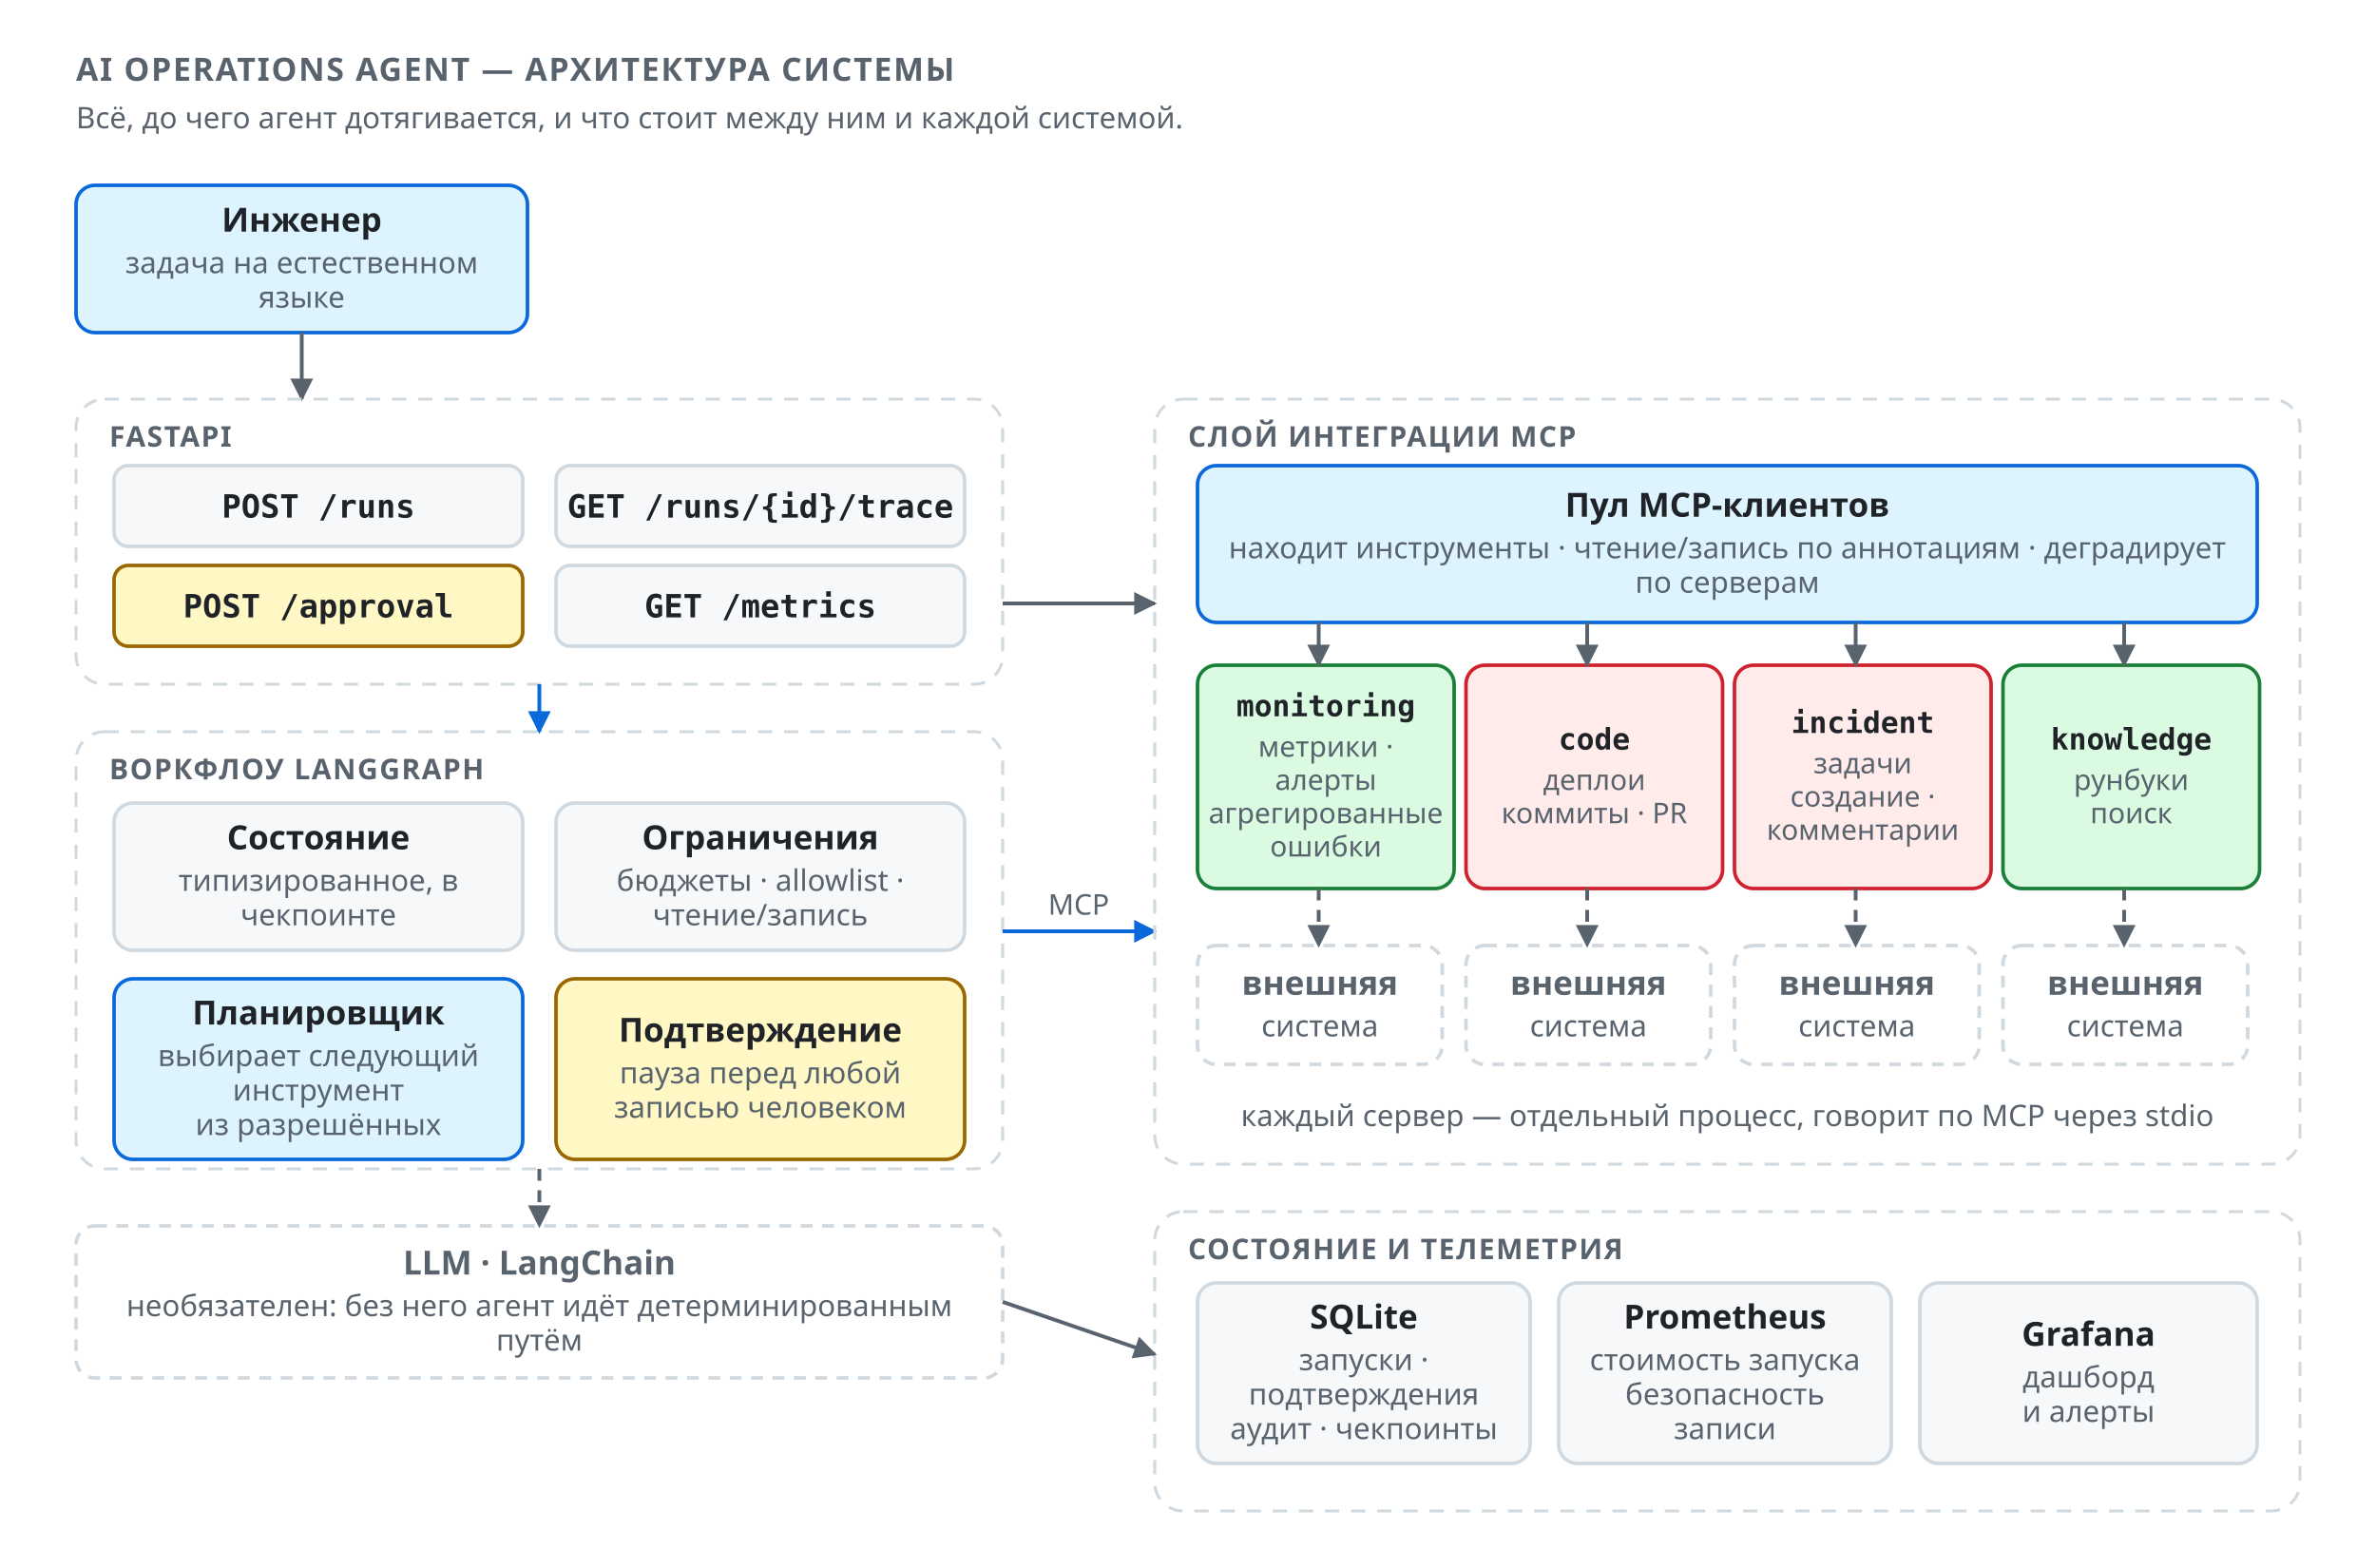
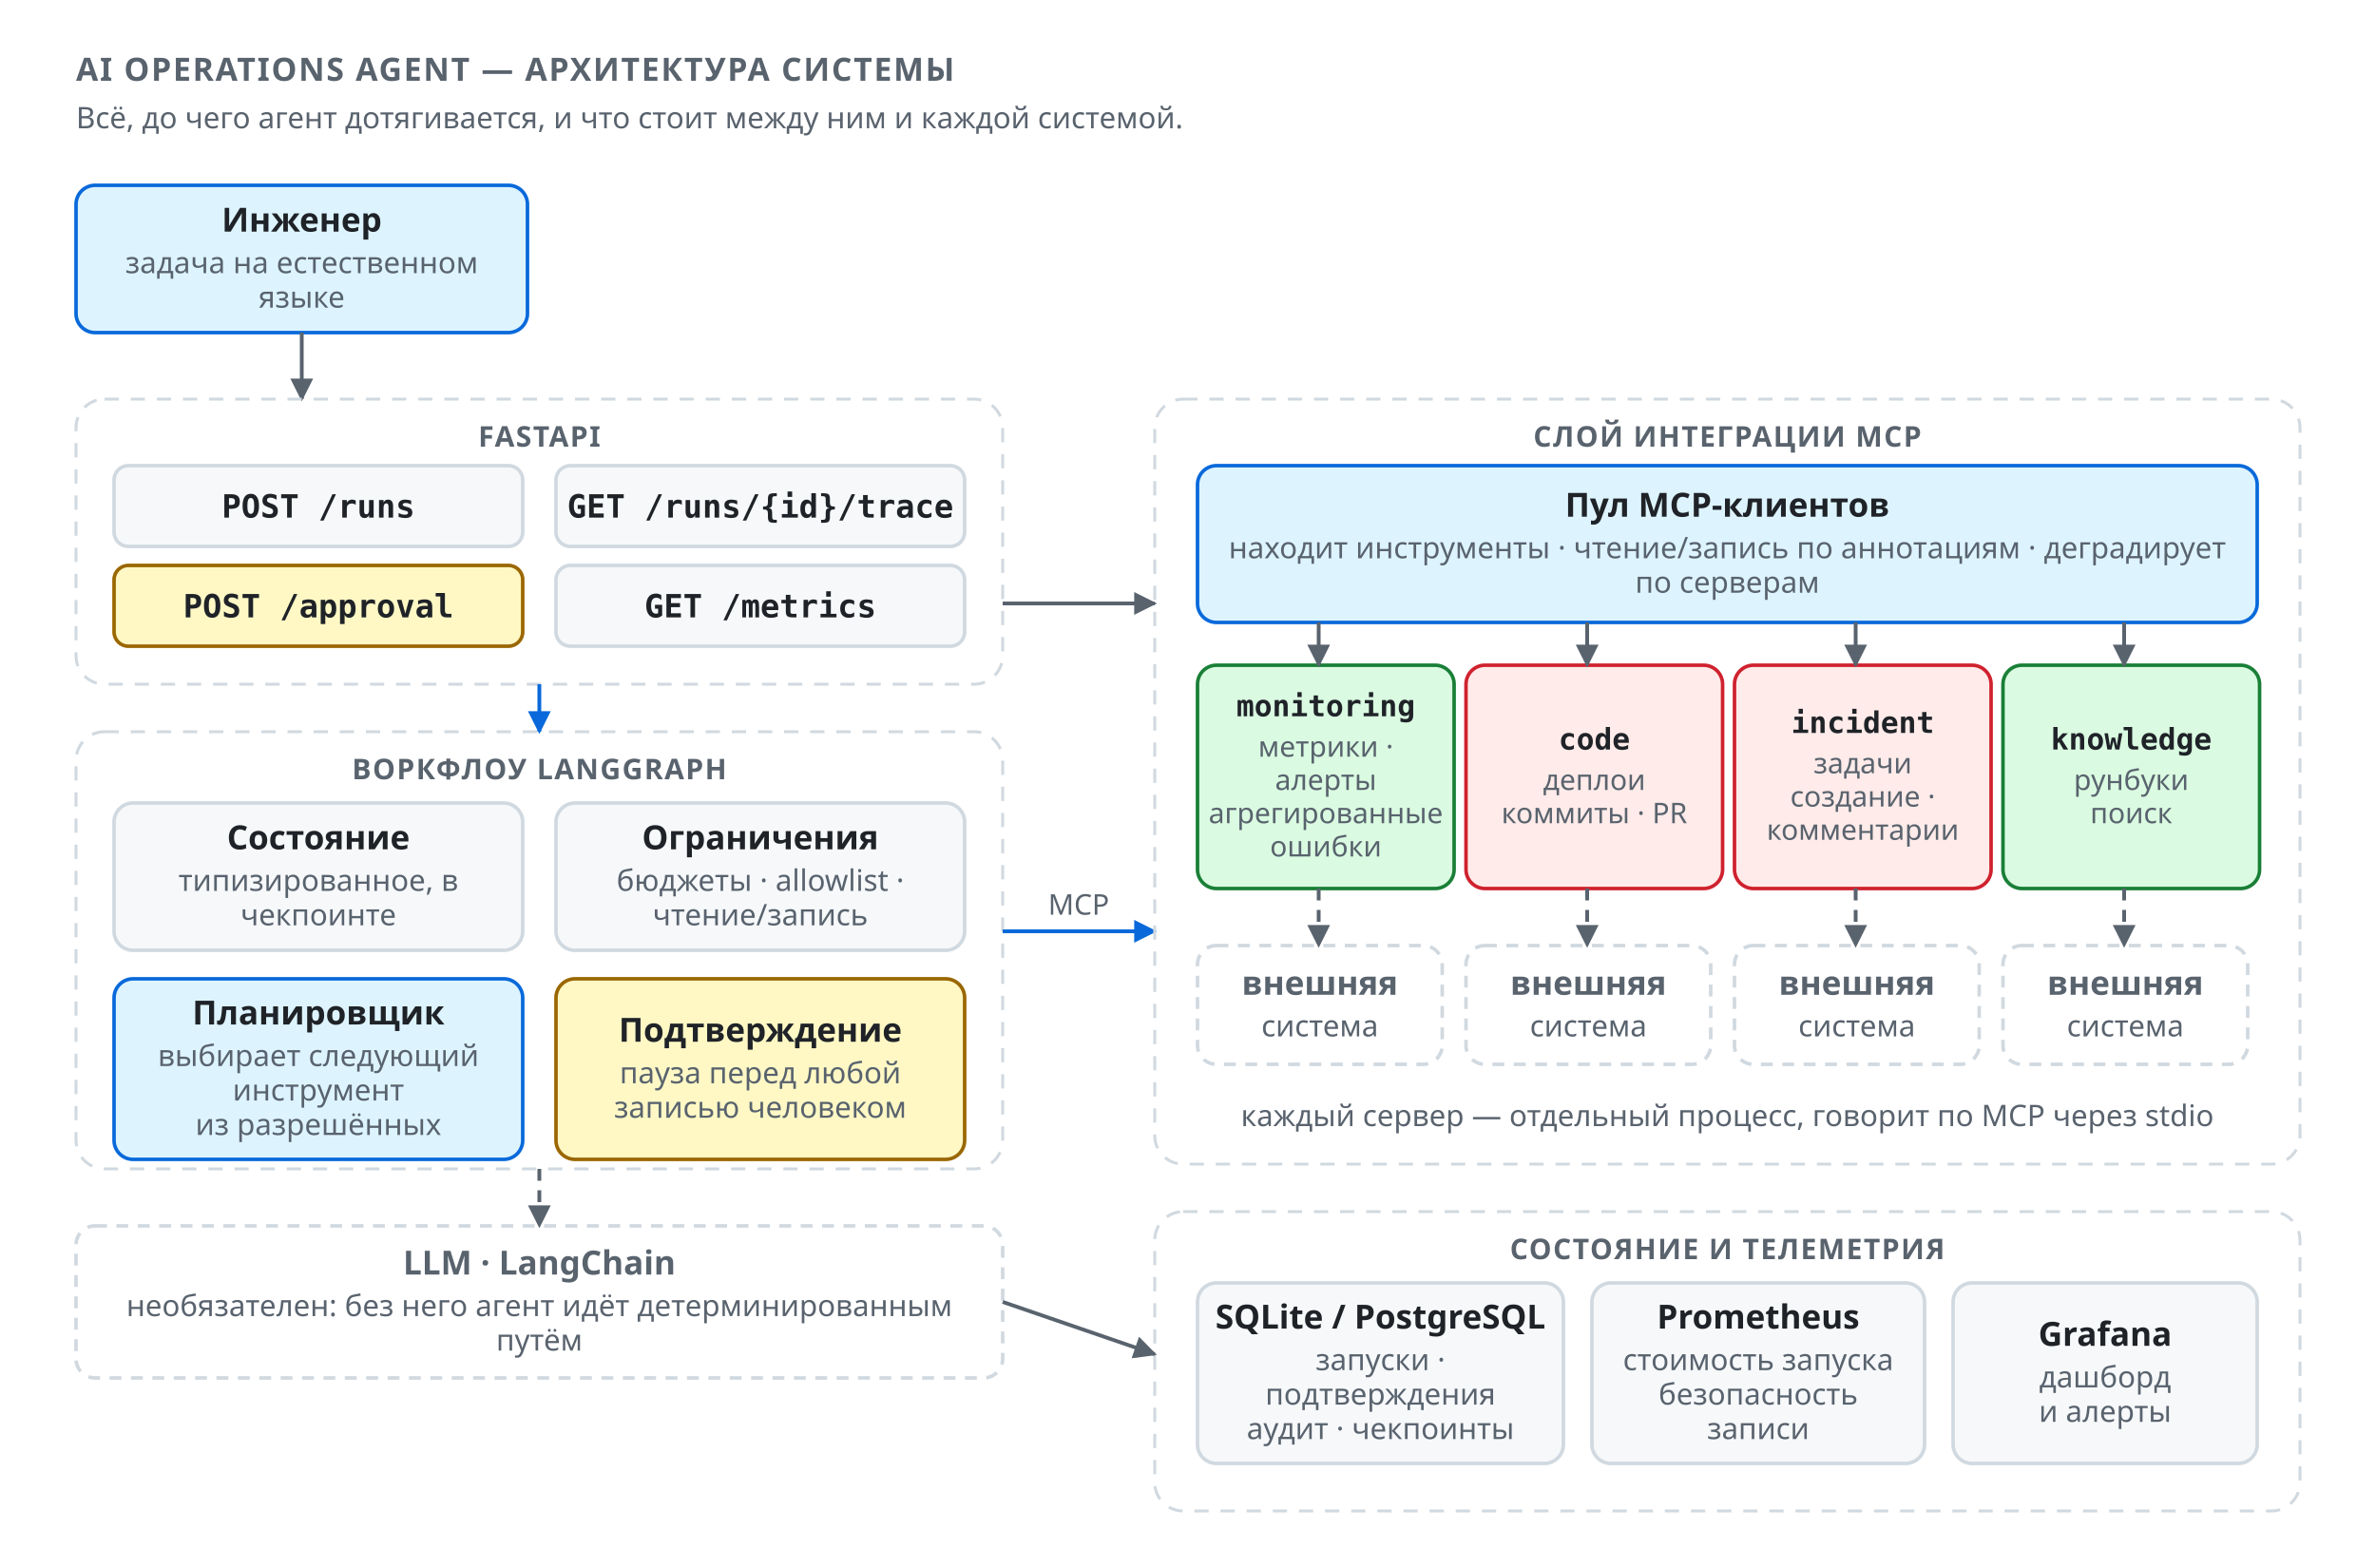
<svg xmlns="http://www.w3.org/2000/svg" viewBox="0 0 1000 660" width="1000" height="660" role="img" aria-labelledby="title desc" font-family="-apple-system, BlinkMacSystemFont, 'Segoe UI', 'Noto Sans', Helvetica, Arial, sans-serif">
  <defs>
    <marker id="arrow" viewBox="0 0 10 10" refX="9" refY="5" markerWidth="6" markerHeight="6" orient="auto-start-reverse">
      <path d="M 0 0 L 10 5 L 0 10 z" fill="#59636e" />
    </marker>
    <marker id="arrow-accent" viewBox="0 0 10 10" refX="9" refY="5" markerWidth="6" markerHeight="6" orient="auto-start-reverse">
      <path d="M 0 0 L 10 5 L 0 10 z" fill="#0969da" />
    </marker>
    <marker id="arrow-danger" viewBox="0 0 10 10" refX="9" refY="5" markerWidth="6" markerHeight="6" orient="auto-start-reverse">
      <path d="M 0 0 L 10 5 L 0 10 z" fill="#cf222e" />
    </marker>
  </defs>
  <rect width="1000" height="660" fill="#ffffff" />
  <text x="32" y="34" font-size="13.5" font-weight="700" letter-spacing="0.7" fill="#59636e">AI OPERATIONS AGENT — АРХИТЕКТУРА СИСТЕМЫ</text>
  <text x="32" y="54" text-anchor="start" font-size="12.5" fill="#59636e">Всё, до чего агент дотягивается, и что стоит между ним и каждой системой.</text>
  <rect x="32" y="78" width="190" height="62" rx="8" fill="#ddf4ff" stroke="#0969da" stroke-width="1.5" />
  <text x="127.0" y="97.48" text-anchor="middle" font-size="14" font-weight="600" fill="#1f2328">Инженер</text>
  <text x="127.0" y="114.98" text-anchor="middle" font-size="12.5" fill="#59636e">задача на естественном</text>
  <text x="127.0" y="129.48" text-anchor="middle" font-size="12.5" fill="#59636e">языке</text>
  <path d="M 127 140 L 127 168" fill="none" stroke="#59636e" stroke-width="1.6" marker-end="url(#arrow)" />
  <rect x="32" y="168" width="390" height="120" rx="12" fill="none" stroke="#d1d9e0" stroke-width="1.25" stroke-dasharray="6 5" />
-   <text x="46" y="188" font-size="12" font-weight="600" letter-spacing="0.6" fill="#59636e">FASTAPI</text>
+   <text x="227.0" y="188" text-anchor="middle" font-size="12" font-weight="600" letter-spacing="0.6" fill="#59636e">FASTAPI</text>
  <rect x="48" y="196" width="172" height="34" rx="6" fill="#f6f8fa" stroke="#d1d9e0" stroke-width="1.5" />
  <text x="134.0" y="217.86" text-anchor="middle" font-size="13.5" font-weight="600" fill="#1f2328" font-family="ui-monospace, SFMono-Regular, 'SF Mono', Menlo, Consolas, monospace">POST /runs</text>
  <rect x="48" y="238" width="172" height="34" rx="6" fill="#fff8c5" stroke="#9a6700" stroke-width="1.5" />
  <text x="134.0" y="259.86" text-anchor="middle" font-size="13.5" font-weight="600" fill="#1f2328" font-family="ui-monospace, SFMono-Regular, 'SF Mono', Menlo, Consolas, monospace">POST /approval</text>
  <rect x="234" y="196" width="172" height="34" rx="6" fill="#f6f8fa" stroke="#d1d9e0" stroke-width="1.5" />
  <text x="320.0" y="217.86" text-anchor="middle" font-size="13.5" font-weight="600" fill="#1f2328" font-family="ui-monospace, SFMono-Regular, 'SF Mono', Menlo, Consolas, monospace">GET /runs/{id}/trace</text>
  <rect x="234" y="238" width="172" height="34" rx="6" fill="#f6f8fa" stroke="#d1d9e0" stroke-width="1.5" />
  <text x="320.0" y="259.86" text-anchor="middle" font-size="13.5" font-weight="600" fill="#1f2328" font-family="ui-monospace, SFMono-Regular, 'SF Mono', Menlo, Consolas, monospace">GET /metrics</text>
  <rect x="32" y="308" width="390" height="184" rx="12" fill="none" stroke="#d1d9e0" stroke-width="1.25" stroke-dasharray="6 5" />
-   <text x="46" y="328" font-size="12" font-weight="600" letter-spacing="0.6" fill="#59636e">ВОРКФЛОУ LANGGRAPH</text>
+   <text x="227.0" y="328" text-anchor="middle" font-size="12" font-weight="600" letter-spacing="0.6" fill="#59636e">ВОРКФЛОУ LANGGRAPH</text>
  <rect x="48" y="338" width="172" height="62" rx="8" fill="#f6f8fa" stroke="#d1d9e0" stroke-width="1.5" />
  <text x="134.0" y="357.48" text-anchor="middle" font-size="14" font-weight="600" fill="#1f2328">Состояние</text>
  <text x="134.0" y="374.98" text-anchor="middle" font-size="12.5" fill="#59636e">типизированное, в</text>
  <text x="134.0" y="389.48" text-anchor="middle" font-size="12.5" fill="#59636e">чекпоинте</text>
  <rect x="234" y="338" width="172" height="62" rx="8" fill="#f6f8fa" stroke="#d1d9e0" stroke-width="1.5" />
  <text x="320.0" y="357.48" text-anchor="middle" font-size="14" font-weight="600" fill="#1f2328">Ограничения</text>
  <text x="320.0" y="374.98" text-anchor="middle" font-size="12.5" fill="#59636e">бюджеты · allowlist ·</text>
  <text x="320.0" y="389.48" text-anchor="middle" font-size="12.5" fill="#59636e">чтение/запись</text>
  <rect x="48" y="412" width="172" height="76" rx="8" fill="#ddf4ff" stroke="#0969da" stroke-width="1.5" />
  <text x="134.0" y="431.23" text-anchor="middle" font-size="14" font-weight="600" fill="#1f2328">Планировщик</text>
  <text x="134.0" y="448.73" text-anchor="middle" font-size="12.5" fill="#59636e">выбирает следующий</text>
  <text x="134.0" y="463.23" text-anchor="middle" font-size="12.5" fill="#59636e">инструмент</text>
  <text x="134.0" y="477.73" text-anchor="middle" font-size="12.5" fill="#59636e">из разрешённых</text>
  <rect x="234" y="412" width="172" height="76" rx="8" fill="#fff8c5" stroke="#9a6700" stroke-width="1.5" />
  <text x="320.0" y="438.48" text-anchor="middle" font-size="14" font-weight="600" fill="#1f2328">Подтверждение</text>
  <text x="320.0" y="455.98" text-anchor="middle" font-size="12.5" fill="#59636e">пауза перед любой</text>
  <text x="320.0" y="470.48" text-anchor="middle" font-size="12.5" fill="#59636e">записью человеком</text>
  <rect x="32" y="516" width="390" height="64" rx="8" fill="#ffffff" stroke="#d1d9e0" stroke-width="1.5" stroke-dasharray="5 4" />
  <text x="227.0" y="536.48" text-anchor="middle" font-size="14" font-weight="600" fill="#59636e">LLM  ·  LangChain</text>
  <text x="227.0" y="553.98" text-anchor="middle" font-size="12.5" fill="#59636e">необязателен: без него агент идёт детерминированным</text>
  <text x="227.0" y="568.48" text-anchor="middle" font-size="12.5" fill="#59636e">путём</text>
  <path d="M 227 492 L 227 516" fill="none" stroke="#59636e" stroke-width="1.6" stroke-dasharray="5 4" marker-end="url(#arrow)" />
  <path d="M 227 288 L 227 308" fill="none" stroke="#0969da" stroke-width="1.6" marker-end="url(#arrow-accent)" />
  <path d="M 422 392 L 486 392" fill="none" stroke="#0969da" stroke-width="1.6" marker-end="url(#arrow-accent)" />
  <text x="454.0" y="385.0" text-anchor="middle" font-size="12" fill="#59636e">MCP</text>
  <rect x="486" y="168" width="482" height="322" rx="12" fill="none" stroke="#d1d9e0" stroke-width="1.25" stroke-dasharray="6 5" />
-   <text x="500" y="188" font-size="12" font-weight="600" letter-spacing="0.6" fill="#59636e">СЛОЙ ИНТЕГРАЦИИ MCP</text>
+   <text x="727.0" y="188" text-anchor="middle" font-size="12" font-weight="600" letter-spacing="0.6" fill="#59636e">СЛОЙ ИНТЕГРАЦИИ MCP</text>
  <rect x="504" y="196" width="446" height="66" rx="8" fill="#ddf4ff" stroke="#0969da" stroke-width="1.5" />
  <text x="727.0" y="217.48" text-anchor="middle" font-size="14" font-weight="600" fill="#1f2328">Пул MCP-клиентов</text>
  <text x="727.0" y="234.98" text-anchor="middle" font-size="12.5" fill="#59636e">находит инструменты · чтение/запись по аннотациям · деградирует</text>
  <text x="727.0" y="249.48" text-anchor="middle" font-size="12.5" fill="#59636e">по серверам</text>
  <rect x="504" y="280" width="108" height="94" rx="8" fill="#dafbe1" stroke="#1a7f37" stroke-width="1.5" />
  <text x="558.0" y="301.5" text-anchor="middle" font-size="12.5" font-weight="600" fill="#1f2328" font-family="ui-monospace, SFMono-Regular, 'SF Mono', Menlo, Consolas, monospace">monitoring</text>
  <text x="558.0" y="318.5" text-anchor="middle" font-size="12" fill="#59636e">метрики ·</text>
  <text x="558.0" y="332.5" text-anchor="middle" font-size="12" fill="#59636e">алерты</text>
  <text x="558.0" y="346.5" text-anchor="middle" font-size="12" fill="#59636e">агрегированные</text>
  <text x="558.0" y="360.5" text-anchor="middle" font-size="12" fill="#59636e">ошибки</text>
  <path d="M 555 262 L 555 280" fill="none" stroke="#59636e" stroke-width="1.6" marker-end="url(#arrow)" />
  <rect x="504" y="398" width="103" height="50" rx="8" fill="#ffffff" stroke="#d1d9e0" stroke-width="1.5" stroke-dasharray="5 4" />
  <text x="555.5" y="418.73" text-anchor="middle" font-size="14" font-weight="600" fill="#59636e">внешняя</text>
  <text x="555.5" y="436.23" text-anchor="middle" font-size="12.5" fill="#59636e">система</text>
  <path d="M 555 374 L 555 398" fill="none" stroke="#59636e" stroke-width="1.6" stroke-dasharray="5 4" marker-end="url(#arrow)" />
  <rect x="617" y="280" width="108" height="94" rx="8" fill="#ffebe9" stroke="#cf222e" stroke-width="1.5" />
  <text x="671.0" y="315.5" text-anchor="middle" font-size="12.5" font-weight="600" fill="#1f2328" font-family="ui-monospace, SFMono-Regular, 'SF Mono', Menlo, Consolas, monospace">code</text>
  <text x="671.0" y="332.5" text-anchor="middle" font-size="12" fill="#59636e">деплои</text>
  <text x="671.0" y="346.5" text-anchor="middle" font-size="12" fill="#59636e">коммиты · PR</text>
  <path d="M 668 262 L 668 280" fill="none" stroke="#59636e" stroke-width="1.6" marker-end="url(#arrow)" />
  <rect x="617" y="398" width="103" height="50" rx="8" fill="#ffffff" stroke="#d1d9e0" stroke-width="1.5" stroke-dasharray="5 4" />
  <text x="668.5" y="418.73" text-anchor="middle" font-size="14" font-weight="600" fill="#59636e">внешняя</text>
  <text x="668.5" y="436.23" text-anchor="middle" font-size="12.5" fill="#59636e">система</text>
  <path d="M 668 374 L 668 398" fill="none" stroke="#59636e" stroke-width="1.6" stroke-dasharray="5 4" marker-end="url(#arrow)" />
  <rect x="730" y="280" width="108" height="94" rx="8" fill="#ffebe9" stroke="#cf222e" stroke-width="1.5" />
  <text x="784.0" y="308.5" text-anchor="middle" font-size="12.5" font-weight="600" fill="#1f2328" font-family="ui-monospace, SFMono-Regular, 'SF Mono', Menlo, Consolas, monospace">incident</text>
  <text x="784.0" y="325.5" text-anchor="middle" font-size="12" fill="#59636e">задачи</text>
  <text x="784.0" y="339.5" text-anchor="middle" font-size="12" fill="#59636e">создание ·</text>
  <text x="784.0" y="353.5" text-anchor="middle" font-size="12" fill="#59636e">комментарии</text>
  <path d="M 781 262 L 781 280" fill="none" stroke="#59636e" stroke-width="1.6" marker-end="url(#arrow)" />
  <rect x="730" y="398" width="103" height="50" rx="8" fill="#ffffff" stroke="#d1d9e0" stroke-width="1.5" stroke-dasharray="5 4" />
  <text x="781.5" y="418.73" text-anchor="middle" font-size="14" font-weight="600" fill="#59636e">внешняя</text>
  <text x="781.5" y="436.23" text-anchor="middle" font-size="12.5" fill="#59636e">система</text>
  <path d="M 781 374 L 781 398" fill="none" stroke="#59636e" stroke-width="1.6" stroke-dasharray="5 4" marker-end="url(#arrow)" />
  <rect x="843" y="280" width="108" height="94" rx="8" fill="#dafbe1" stroke="#1a7f37" stroke-width="1.5" />
  <text x="897.0" y="315.5" text-anchor="middle" font-size="12.5" font-weight="600" fill="#1f2328" font-family="ui-monospace, SFMono-Regular, 'SF Mono', Menlo, Consolas, monospace">knowledge</text>
  <text x="897.0" y="332.5" text-anchor="middle" font-size="12" fill="#59636e">рунбуки</text>
  <text x="897.0" y="346.5" text-anchor="middle" font-size="12" fill="#59636e">поиск</text>
  <path d="M 894 262 L 894 280" fill="none" stroke="#59636e" stroke-width="1.6" marker-end="url(#arrow)" />
  <rect x="843" y="398" width="103" height="50" rx="8" fill="#ffffff" stroke="#d1d9e0" stroke-width="1.5" stroke-dasharray="5 4" />
  <text x="894.5" y="418.73" text-anchor="middle" font-size="14" font-weight="600" fill="#59636e">внешняя</text>
  <text x="894.5" y="436.23" text-anchor="middle" font-size="12.5" fill="#59636e">система</text>
  <path d="M 894 374 L 894 398" fill="none" stroke="#59636e" stroke-width="1.6" stroke-dasharray="5 4" marker-end="url(#arrow)" />
  <text x="727" y="474" text-anchor="middle" font-size="12.5" fill="#59636e">каждый сервер — отдельный процесс, говорит по MCP через stdio</text>
  <rect x="486" y="510" width="482" height="126" rx="12" fill="none" stroke="#d1d9e0" stroke-width="1.25" stroke-dasharray="6 5" />
-   <text x="500" y="530" font-size="12" font-weight="600" letter-spacing="0.6" fill="#59636e">СОСТОЯНИЕ И ТЕЛЕМЕТРИЯ</text>
-   <rect x="504" y="540" width="140" height="76" rx="8" fill="#f6f8fa" stroke="#d1d9e0" stroke-width="1.5" />
-   <text x="574.0" y="559.23" text-anchor="middle" font-size="14" font-weight="600" fill="#1f2328">SQLite</text>
-   <text x="574.0" y="576.73" text-anchor="middle" font-size="12.5" fill="#59636e">запуски ·</text>
-   <text x="574.0" y="591.23" text-anchor="middle" font-size="12.5" fill="#59636e">подтверждения</text>
-   <text x="574.0" y="605.73" text-anchor="middle" font-size="12.5" fill="#59636e">аудит · чекпоинты</text>
-   <rect x="656" y="540" width="140" height="76" rx="8" fill="#f6f8fa" stroke="#d1d9e0" stroke-width="1.5" />
-   <text x="726.0" y="559.23" text-anchor="middle" font-size="14" font-weight="600" fill="#1f2328">Prometheus</text>
-   <text x="726.0" y="576.73" text-anchor="middle" font-size="12.5" fill="#59636e">стоимость запуска</text>
-   <text x="726.0" y="591.23" text-anchor="middle" font-size="12.5" fill="#59636e">безопасность</text>
-   <text x="726.0" y="605.73" text-anchor="middle" font-size="12.5" fill="#59636e">записи</text>
-   <rect x="808" y="540" width="142" height="76" rx="8" fill="#f6f8fa" stroke="#d1d9e0" stroke-width="1.5" />
-   <text x="879.0" y="566.48" text-anchor="middle" font-size="14" font-weight="600" fill="#1f2328">Grafana</text>
-   <text x="879.0" y="583.98" text-anchor="middle" font-size="12.5" fill="#59636e">дашборд</text>
-   <text x="879.0" y="598.48" text-anchor="middle" font-size="12.5" fill="#59636e">и алерты</text>
+   <text x="727.0" y="530" text-anchor="middle" font-size="12" font-weight="600" letter-spacing="0.6" fill="#59636e">СОСТОЯНИЕ И ТЕЛЕМЕТРИЯ</text>
+   <rect x="504" y="540" width="154" height="76" rx="8" fill="#f6f8fa" stroke="#d1d9e0" stroke-width="1.5" />
+   <text x="581.0" y="559.23" text-anchor="middle" font-size="14" font-weight="600" fill="#1f2328">SQLite / PostgreSQL</text>
+   <text x="581.0" y="576.73" text-anchor="middle" font-size="12.5" fill="#59636e">запуски ·</text>
+   <text x="581.0" y="591.23" text-anchor="middle" font-size="12.5" fill="#59636e">подтверждения</text>
+   <text x="581.0" y="605.73" text-anchor="middle" font-size="12.5" fill="#59636e">аудит · чекпоинты</text>
+   <rect x="670" y="540" width="140" height="76" rx="8" fill="#f6f8fa" stroke="#d1d9e0" stroke-width="1.5" />
+   <text x="740.0" y="559.23" text-anchor="middle" font-size="14" font-weight="600" fill="#1f2328">Prometheus</text>
+   <text x="740.0" y="576.73" text-anchor="middle" font-size="12.5" fill="#59636e">стоимость запуска</text>
+   <text x="740.0" y="591.23" text-anchor="middle" font-size="12.5" fill="#59636e">безопасность</text>
+   <text x="740.0" y="605.73" text-anchor="middle" font-size="12.5" fill="#59636e">записи</text>
+   <rect x="822" y="540" width="128" height="76" rx="8" fill="#f6f8fa" stroke="#d1d9e0" stroke-width="1.5" />
+   <text x="886.0" y="566.48" text-anchor="middle" font-size="14" font-weight="600" fill="#1f2328">Grafana</text>
+   <text x="886.0" y="583.98" text-anchor="middle" font-size="12.5" fill="#59636e">дашборд</text>
+   <text x="886.0" y="598.48" text-anchor="middle" font-size="12.5" fill="#59636e">и алерты</text>
  <path d="M 422 254 L 486 254" fill="none" stroke="#59636e" stroke-width="1.6" marker-end="url(#arrow)" />
  <path d="M 422 548 L 486 570" fill="none" stroke="#59636e" stroke-width="1.6" marker-end="url(#arrow)" />
</svg>
